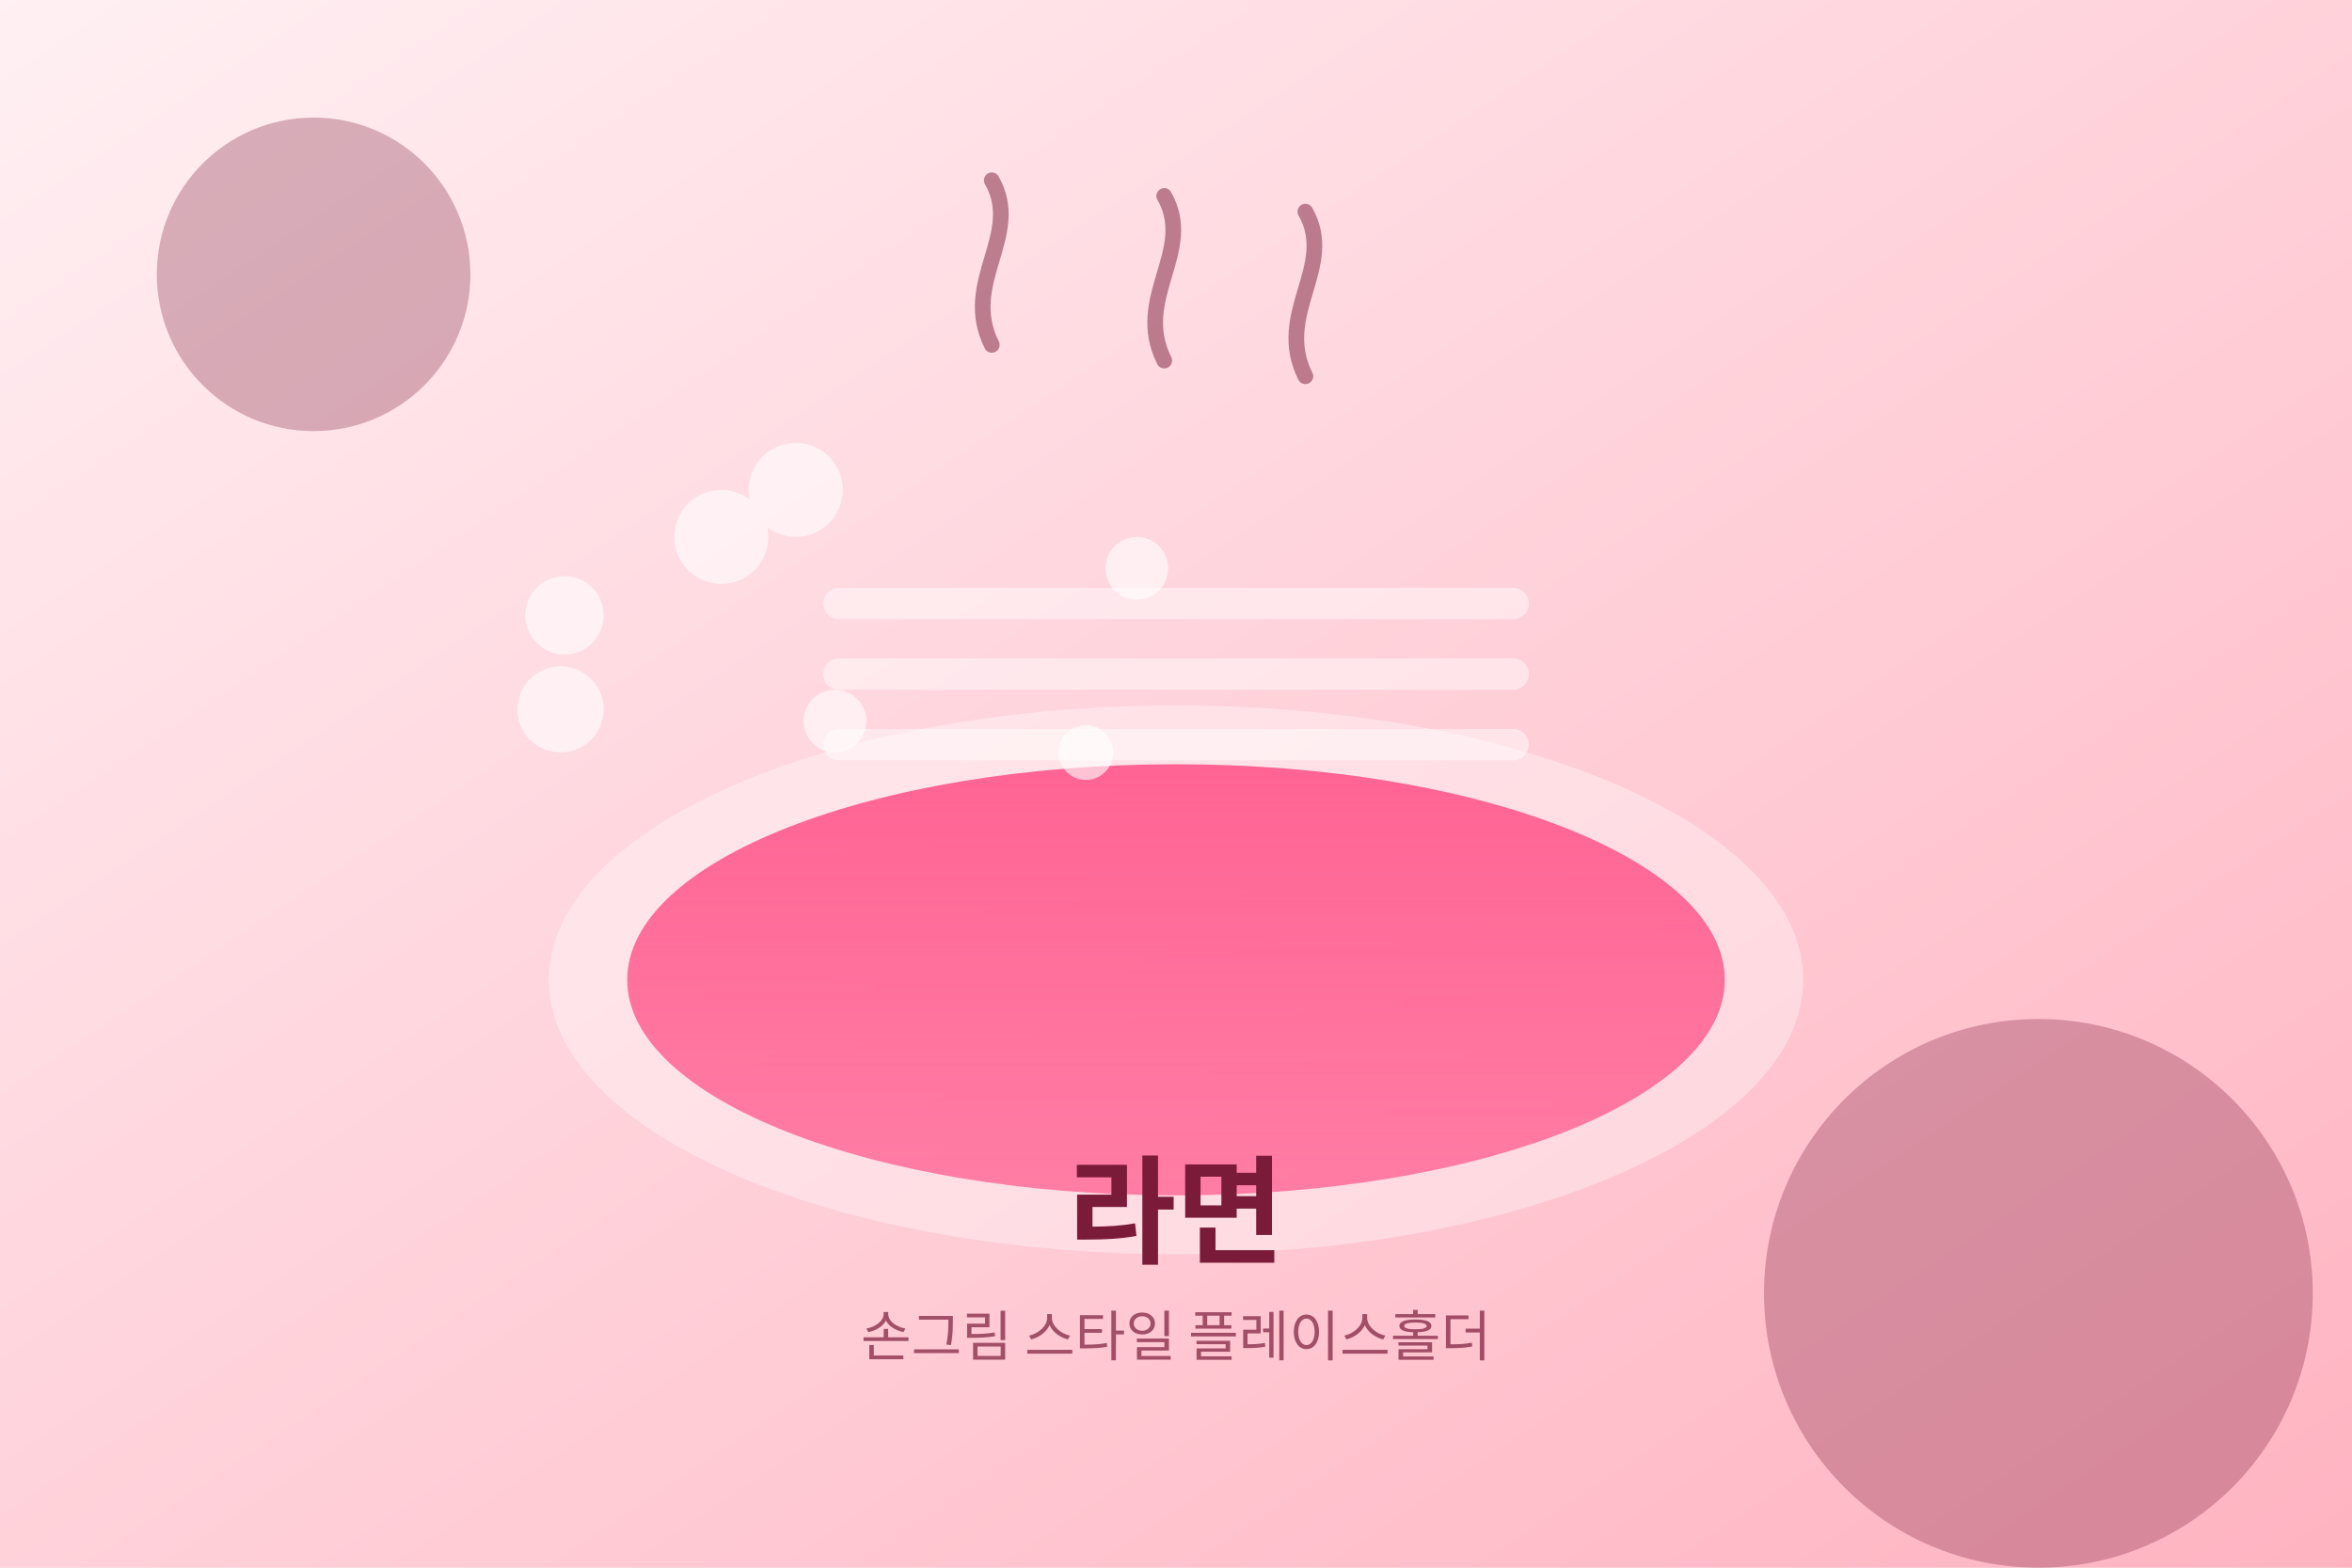
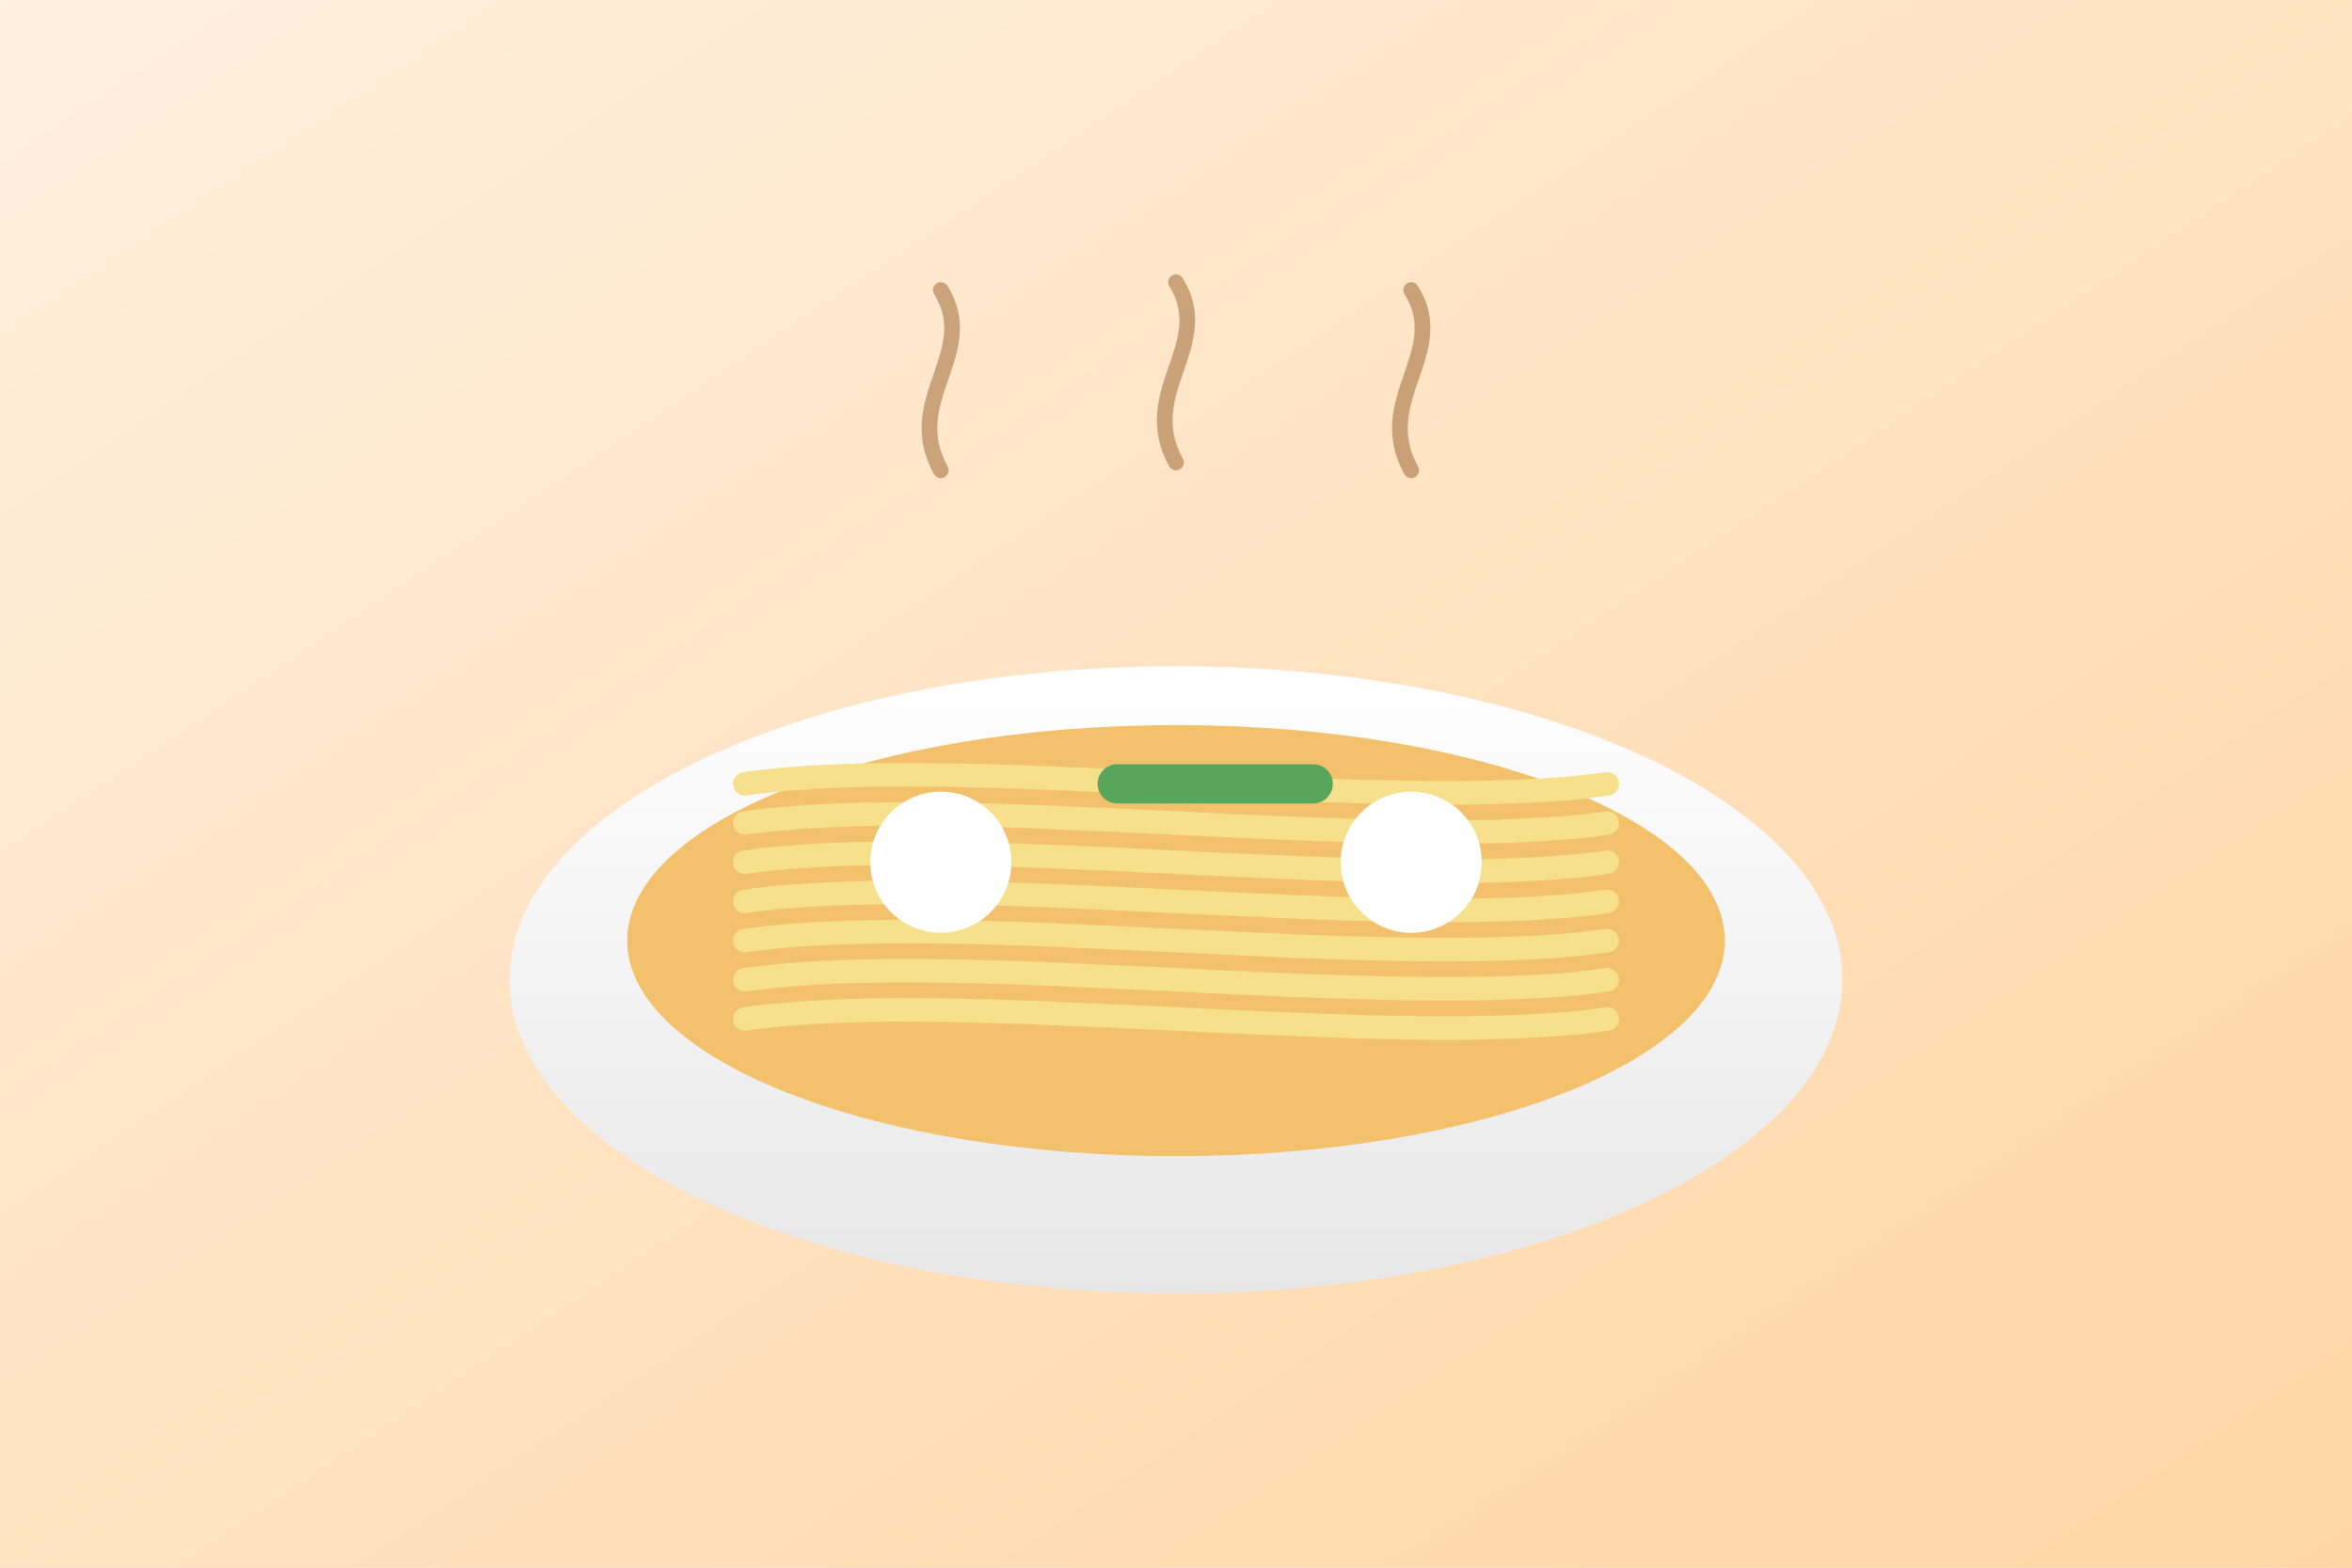
<svg xmlns="http://www.w3.org/2000/svg" width="600" height="400" viewBox="0 0 600 400">
  <defs>
    <linearGradient id="bg" x1="0" y1="0" x2="1" y2="1">
-       <stop offset="0%" stop-color="#fff0f3" />
-       <stop offset="100%" stop-color="#ffb3c1" />
+       <stop offset="0%" stop-color="#fff0df" />
+       <stop offset="100%" stop-color="#ffd5a3" />
    </linearGradient>
-     <linearGradient id="food" x1="0" y1="0" x2="0" y2="1">
-       <stop offset="0%" stop-color="#ff5d8f" stop-opacity="0.95" />
-       <stop offset="100%" stop-color="#ff5d8f" stop-opacity="0.75" />
+     <linearGradient id="bowl" x1="0" y1="0" x2="0" y2="1">
+       <stop offset="0%" stop-color="#ffffff" />
+       <stop offset="100%" stop-color="#e7e7e7" />
    </linearGradient>
  </defs>
  <rect width="100%" height="100%" fill="url(#bg)" />
-   <g opacity="0.3" fill="#7a1b3a">
-     <circle cx="80" cy="70" r="40" />
-     <circle cx="520" cy="330" r="70" />
-   </g>
-   <g fill="none" stroke="#7a1b3a" stroke-width="4" stroke-linecap="round" opacity="0.5">
-     <path d="M253 88 c -8 -16 8 -28 0 -42" />
-     <path d="M297 92 c -8 -16 8 -28 0 -42" />
-     <path d="M333 96 c -8 -16 8 -28 0 -42" />
-   </g>
-   <ellipse cx="300" cy="250" rx="160" ry="70" fill="#ffffff" opacity="0.35" />
-   <ellipse cx="300" cy="250" rx="140" ry="55" fill="url(#food)" />
-   <rect x="210" y="150" width="180" height="8" rx="4" fill="#ffffff" opacity="0.45" />
-   <rect x="210" y="168" width="180" height="8" rx="4" fill="#ffffff" opacity="0.45" />
-   <rect x="210" y="186" width="180" height="8" rx="4" fill="#ffffff" opacity="0.45" />
-   <g fill="#ffffff" opacity="0.6">
-     <circle cx="184" cy="137" r="12" />
-     <circle cx="144" cy="157" r="10" />
-     <circle cx="277" cy="192" r="7" />
-     <circle cx="290" cy="145" r="8" />
-     <circle cx="203" cy="125" r="12" />
-     <circle cx="213" cy="184" r="8" />
-     <circle cx="143" cy="181" r="11" />
-   </g>
-   <g font-family="Pretendard, 'Apple SD Gothic Neo', sans-serif" text-anchor="middle">
-     <text x="300" y="320" font-size="30" fill="#7a1b3a" font-weight="700">라면</text>
-     <text x="300" y="346" font-size="14" fill="#7a1b3a" opacity="0.7">손그림 스타일 플레이스홀더</text>
+   <ellipse cx="300" cy="250" rx="170" ry="80" fill="url(#bowl)" />
+   <ellipse cx="300" cy="240" rx="140" ry="55" fill="#f3c16b" />
+   <path d="M 190.0 200.0 C 245.0 192.0, 355.0 208.0, 410.0 200.0" stroke="#f6e08b" stroke-width="6" fill="none" stroke-linecap="round" />
+   <path d="M 190.0 210.0 C 245.0 202.0, 355.0 218.0, 410.0 210.0" stroke="#f6e08b" stroke-width="6" fill="none" stroke-linecap="round" />
+   <path d="M 190.0 220.0 C 245.0 212.0, 355.0 228.0, 410.0 220.0" stroke="#f6e08b" stroke-width="6" fill="none" stroke-linecap="round" />
+   <path d="M 190.0 230.0 C 245.0 222.0, 355.0 238.0, 410.0 230.0" stroke="#f6e08b" stroke-width="6" fill="none" stroke-linecap="round" />
+   <path d="M 190.0 240.0 C 245.0 232.0, 355.0 248.0, 410.0 240.0" stroke="#f6e08b" stroke-width="6" fill="none" stroke-linecap="round" />
+   <path d="M 190.0 250.0 C 245.0 242.0, 355.0 258.0, 410.0 250.0" stroke="#f6e08b" stroke-width="6" fill="none" stroke-linecap="round" />
+   <path d="M 190.0 260.0 C 245.0 252.0, 355.0 268.0, 410.0 260.0" stroke="#f6e08b" stroke-width="6" fill="none" stroke-linecap="round" />
+   <circle cx="240" cy="220" r="18" fill="#ffffff" />
+   <circle cx="360" cy="220" r="18" fill="#ffffff" />
+   <rect x="280" y="195" width="60" height="10" rx="5" fill="#58a55c" />
+   <g fill="none" stroke="#7a3b00" stroke-width="4" stroke-linecap="round" opacity="0.4">
+     <path d="M240 120 c -10 -18 10 -30 0 -46" />
+     <path d="M300 118 c -10 -18 10 -30 0 -46" />
+     <path d="M360 120 c -10 -18 10 -30 0 -46" />
  </g>
</svg>
